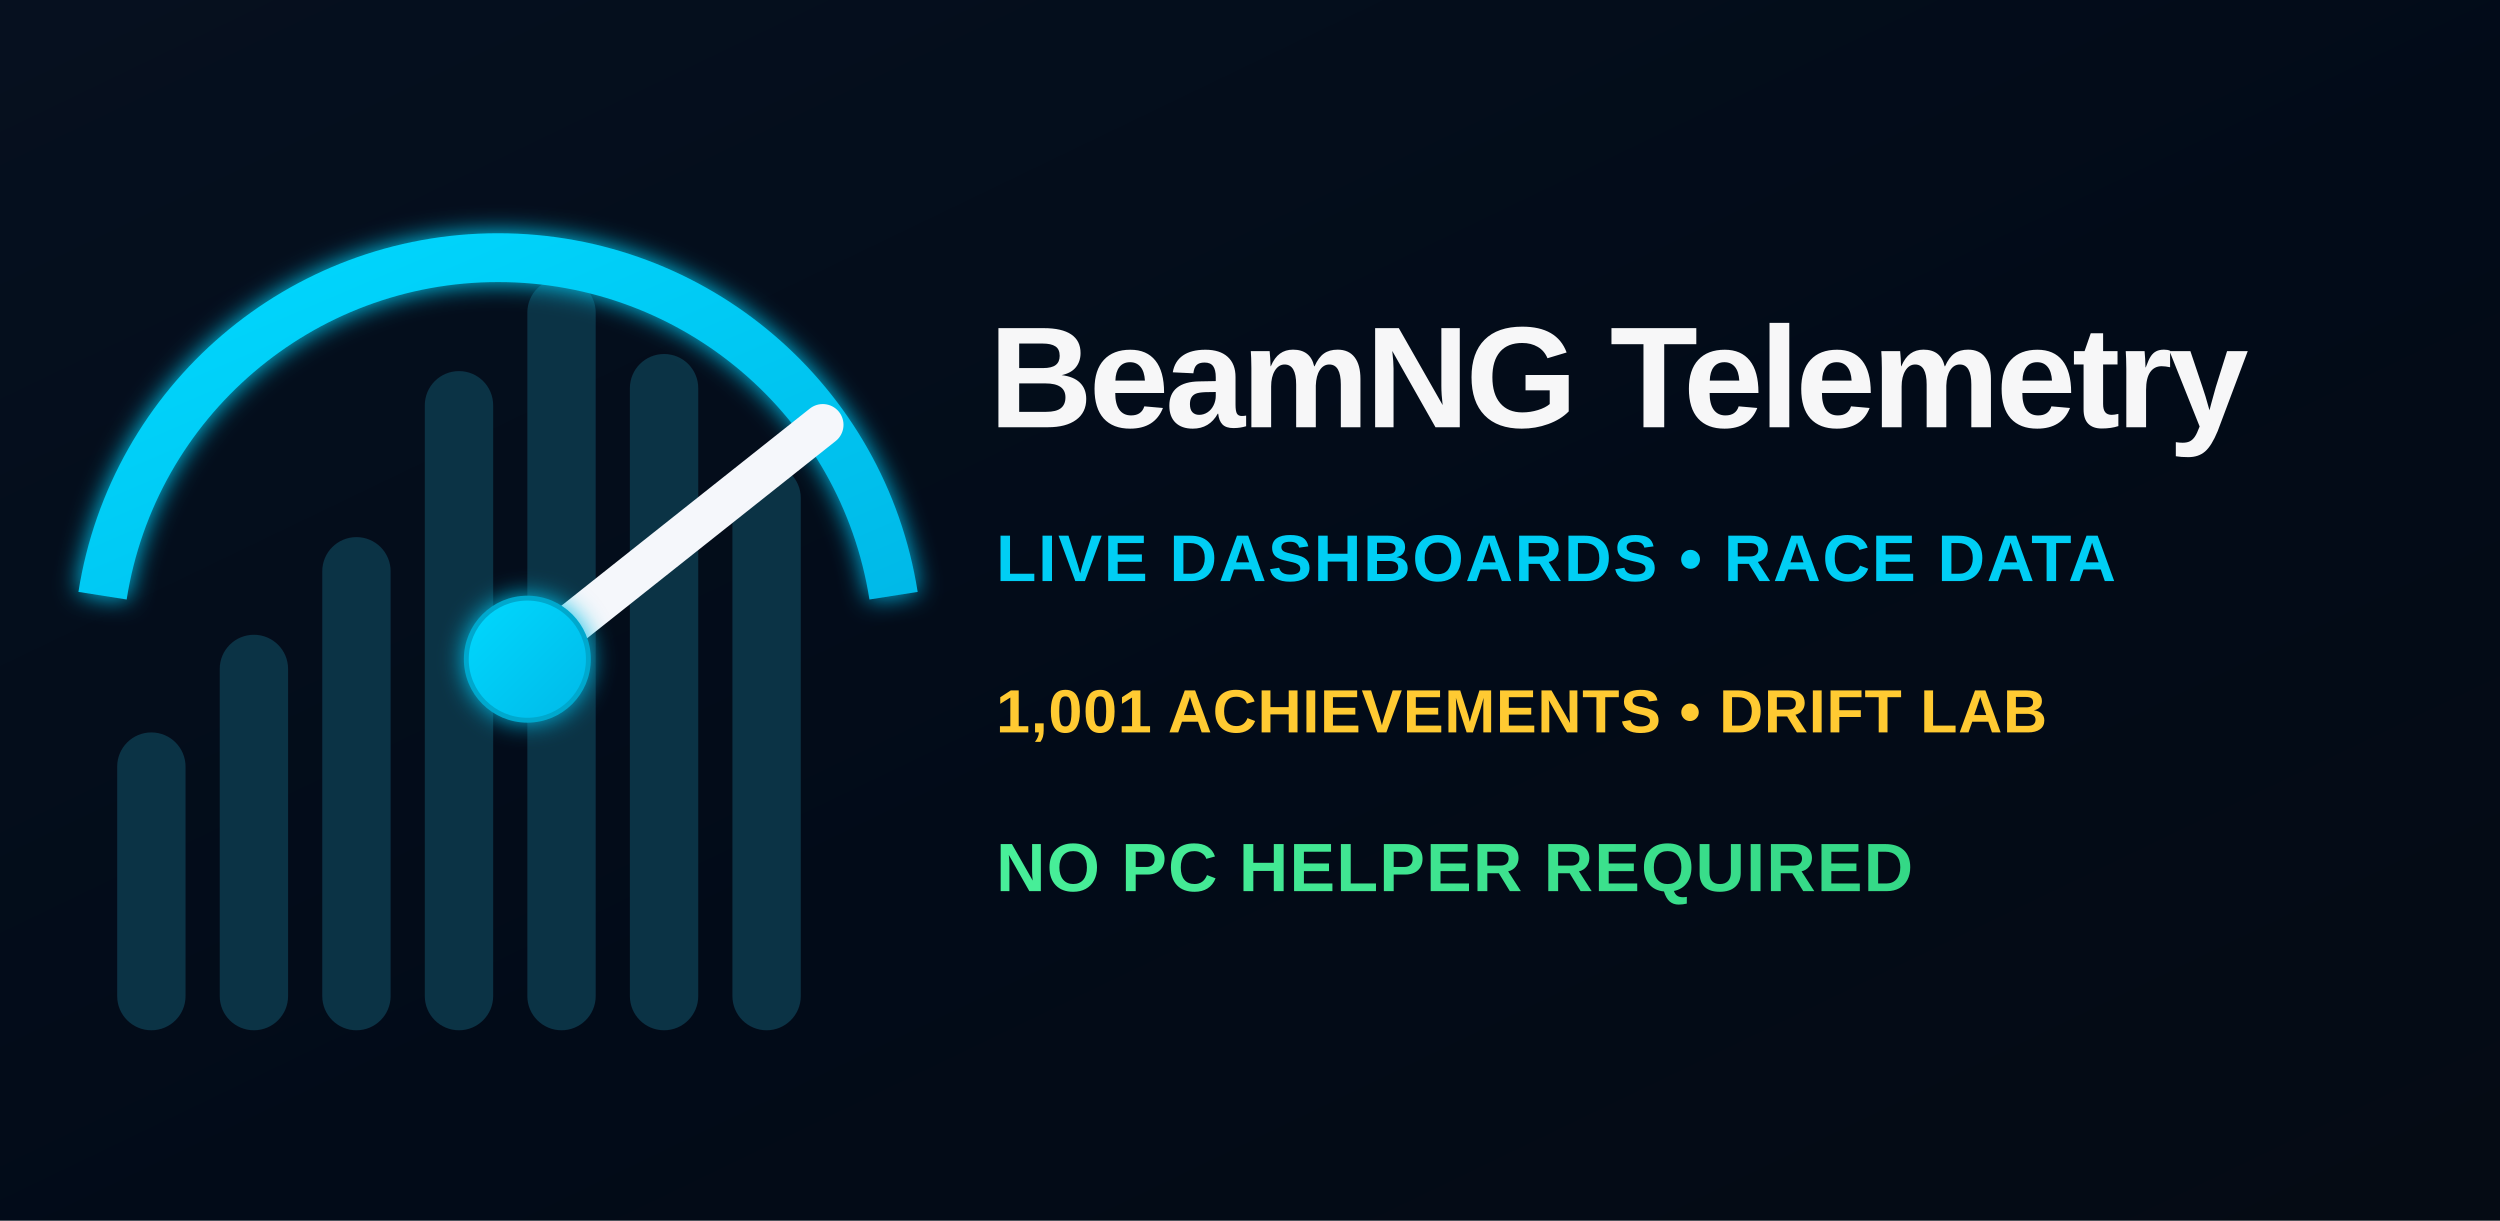
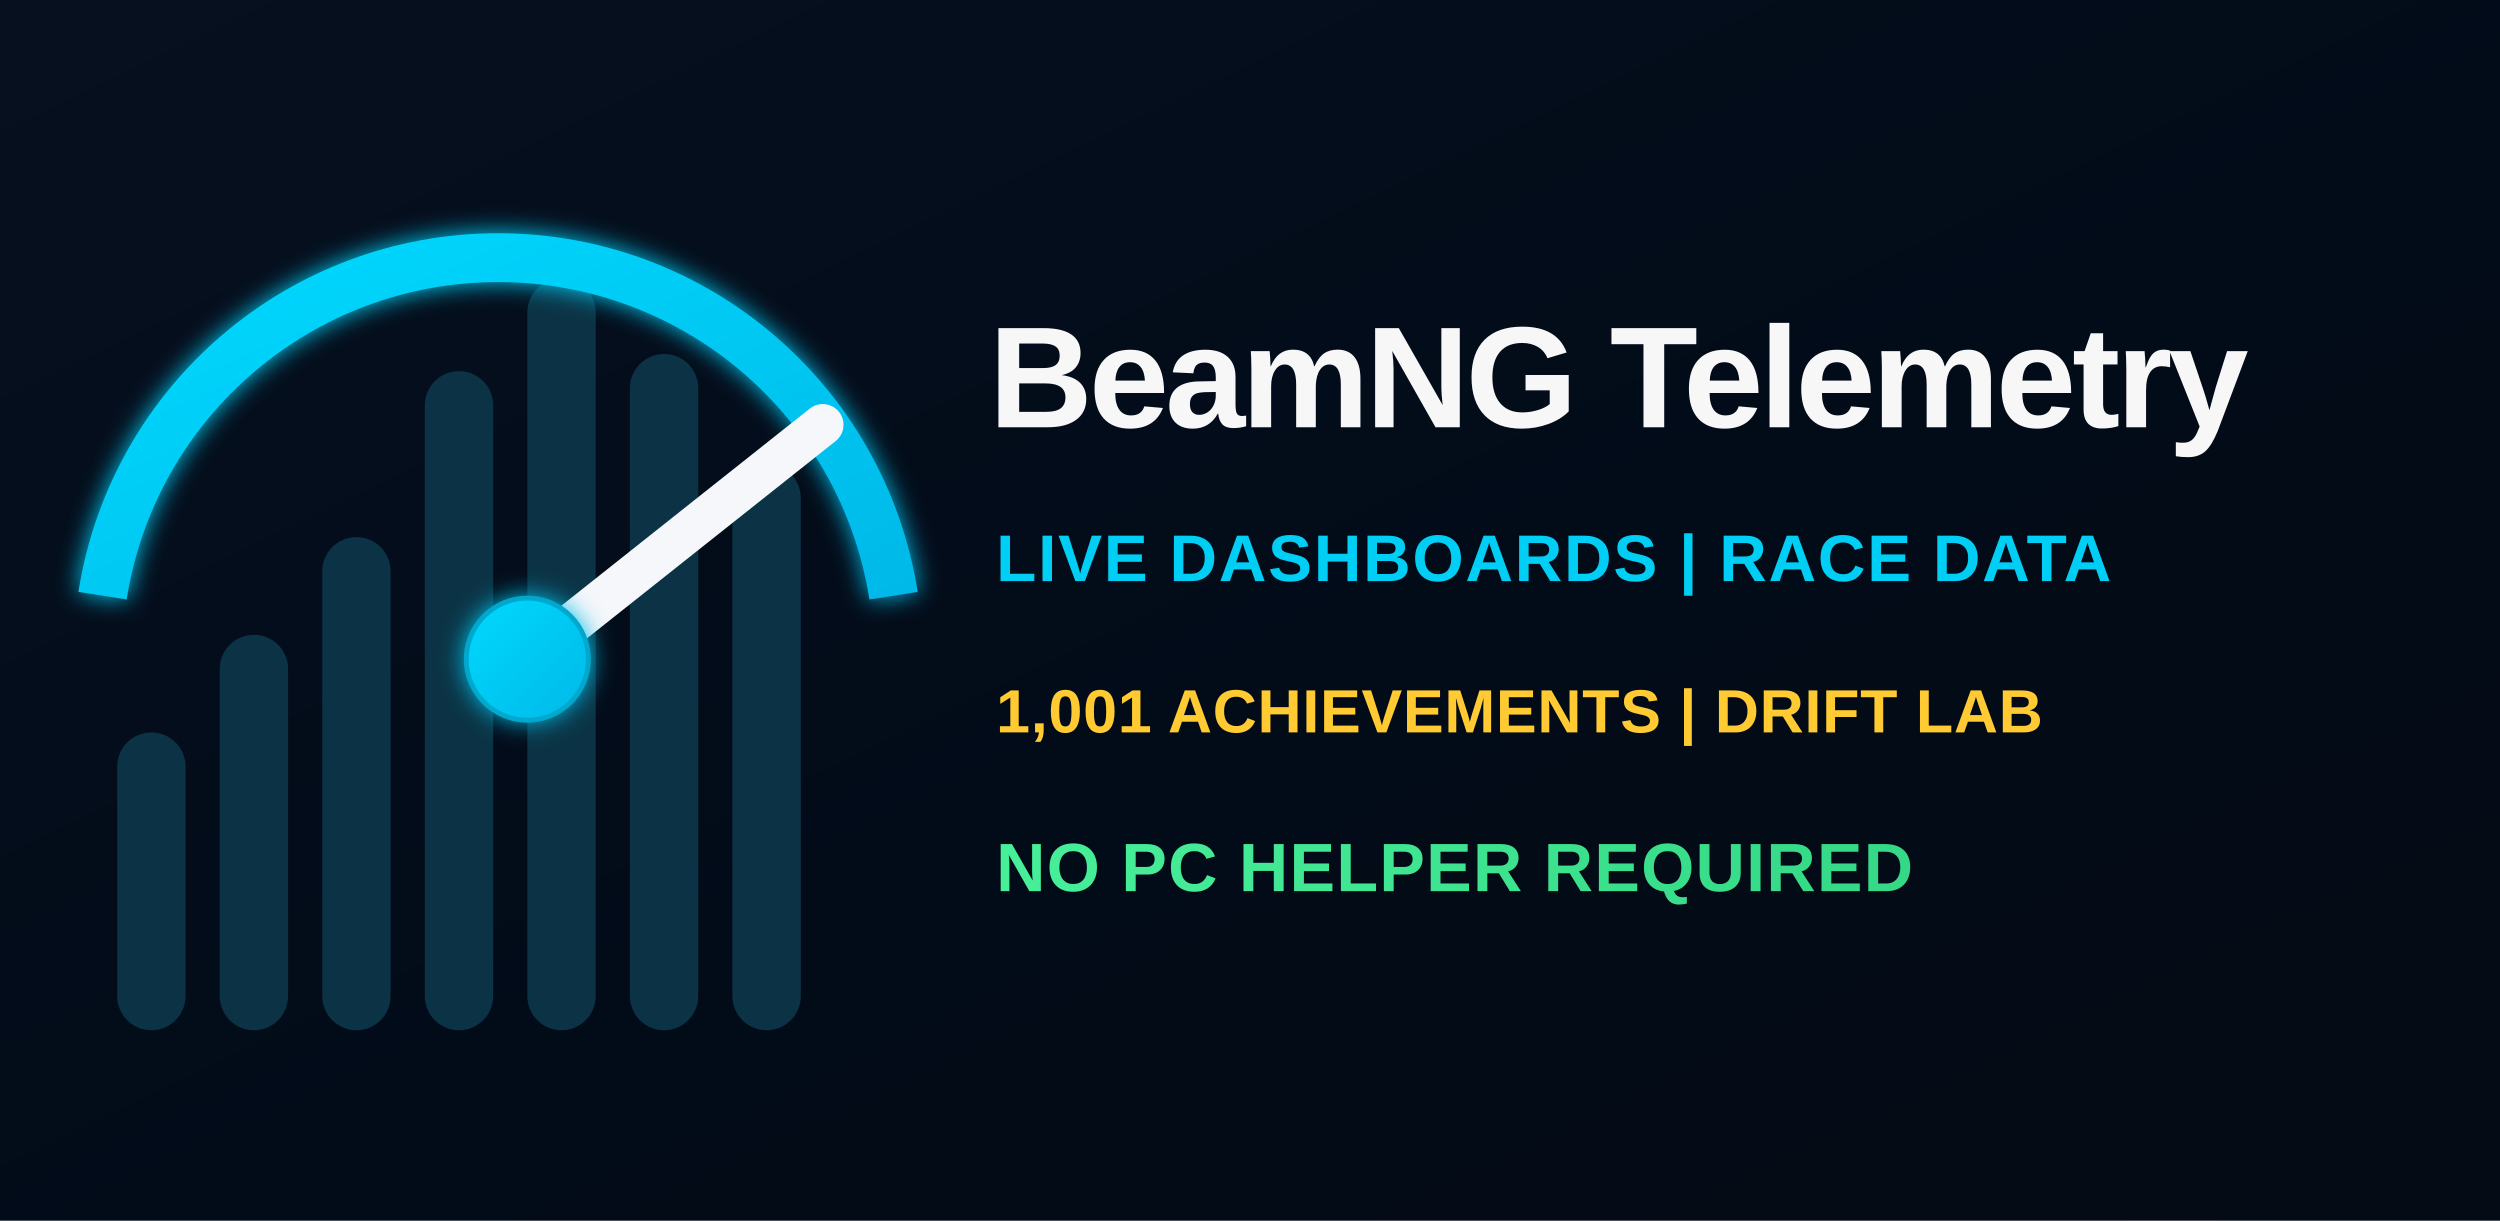
<svg xmlns="http://www.w3.org/2000/svg" width="1024" height="500" viewBox="0 0 1024 500" role="img" aria-labelledby="title desc">
  <defs>
    <linearGradient id="bg" x1="0" y1="0" x2="1" y2="1">
      <stop offset="0" stop-color="#06101f" />
      <stop offset="0.55" stop-color="#020b18" />
      <stop offset="1" stop-color="#050b14" />
    </linearGradient>
    <linearGradient id="cyan" x1="0" y1="0" x2="1" y2="1">
      <stop offset="0" stop-color="#00d9ff" />
      <stop offset="1" stop-color="#00b9e8" />
    </linearGradient>
    <linearGradient id="green" x1="0" y1="0" x2="1" y2="0">
      <stop offset="0" stop-color="#48ef99" />
      <stop offset="1" stop-color="#34d886" />
    </linearGradient>
    <filter id="softGlow" x="-30%" y="-30%" width="160%" height="160%">
      <feGaussianBlur stdDeviation="5" result="blur" />
      <feMerge>
        <feMergeNode in="blur" />
        <feMergeNode in="SourceGraphic" />
      </feMerge>
    </filter>
  </defs>
  <rect width="1024" height="500" fill="url(#bg)" />
  <g fill="#0c3447" opacity="0.95">
    <rect x="48" y="300" width="28" height="122" rx="14" />
    <rect x="90" y="260" width="28" height="162" rx="14" />
    <rect x="132" y="220" width="28" height="202" rx="14" />
    <rect x="174" y="152" width="28" height="270" rx="14" />
    <rect x="216" y="114" width="28" height="308" rx="14" />
    <rect x="258" y="145" width="28" height="277" rx="14" />
    <rect x="300" y="190" width="28" height="232" rx="14" />
  </g>
  <path d="M42 244 A164 164 0 0 1 366 244" fill="none" stroke="url(#cyan)" stroke-width="20" stroke-linecap="butt" filter="url(#softGlow)" />
  <line x1="216" y1="270" x2="337" y2="174" stroke="#f5f7fb" stroke-width="17" stroke-linecap="round" />
  <circle cx="216" cy="270" r="25" fill="url(#cyan)" stroke="#00a8cd" stroke-width="2" filter="url(#softGlow)" />
  <g font-family="Segoe UI, Arial, Helvetica, sans-serif" font-weight="800">
    <text x="405" y="175" fill="#f7f7f8" font-size="59" letter-spacing="-1.6">BeamNG Telemetry</text>
-     <text x="408" y="238" fill="#00cef4" font-size="27" letter-spacing="0.7">LIVE DASHBOARDS • RACE DATA</text>
-     <text x="408" y="300" fill="#ffca32" font-size="25" letter-spacing="0.3">1,001 ACHIEVEMENTS • DRIFT LAB</text>
+     <text x="408" y="238" fill="#00cef4" font-size="27" letter-spacing="0.7">LIVE DASHBOARDS | RACE DATA</text>
+     <text x="408" y="300" fill="#ffca32" font-size="25" letter-spacing="0.3">1,001 ACHIEVEMENTS | DRIFT LAB</text>
    <text x="408" y="365" fill="url(#green)" font-size="28" letter-spacing="0.5">NO PC HELPER REQUIRED</text>
  </g>
</svg>
